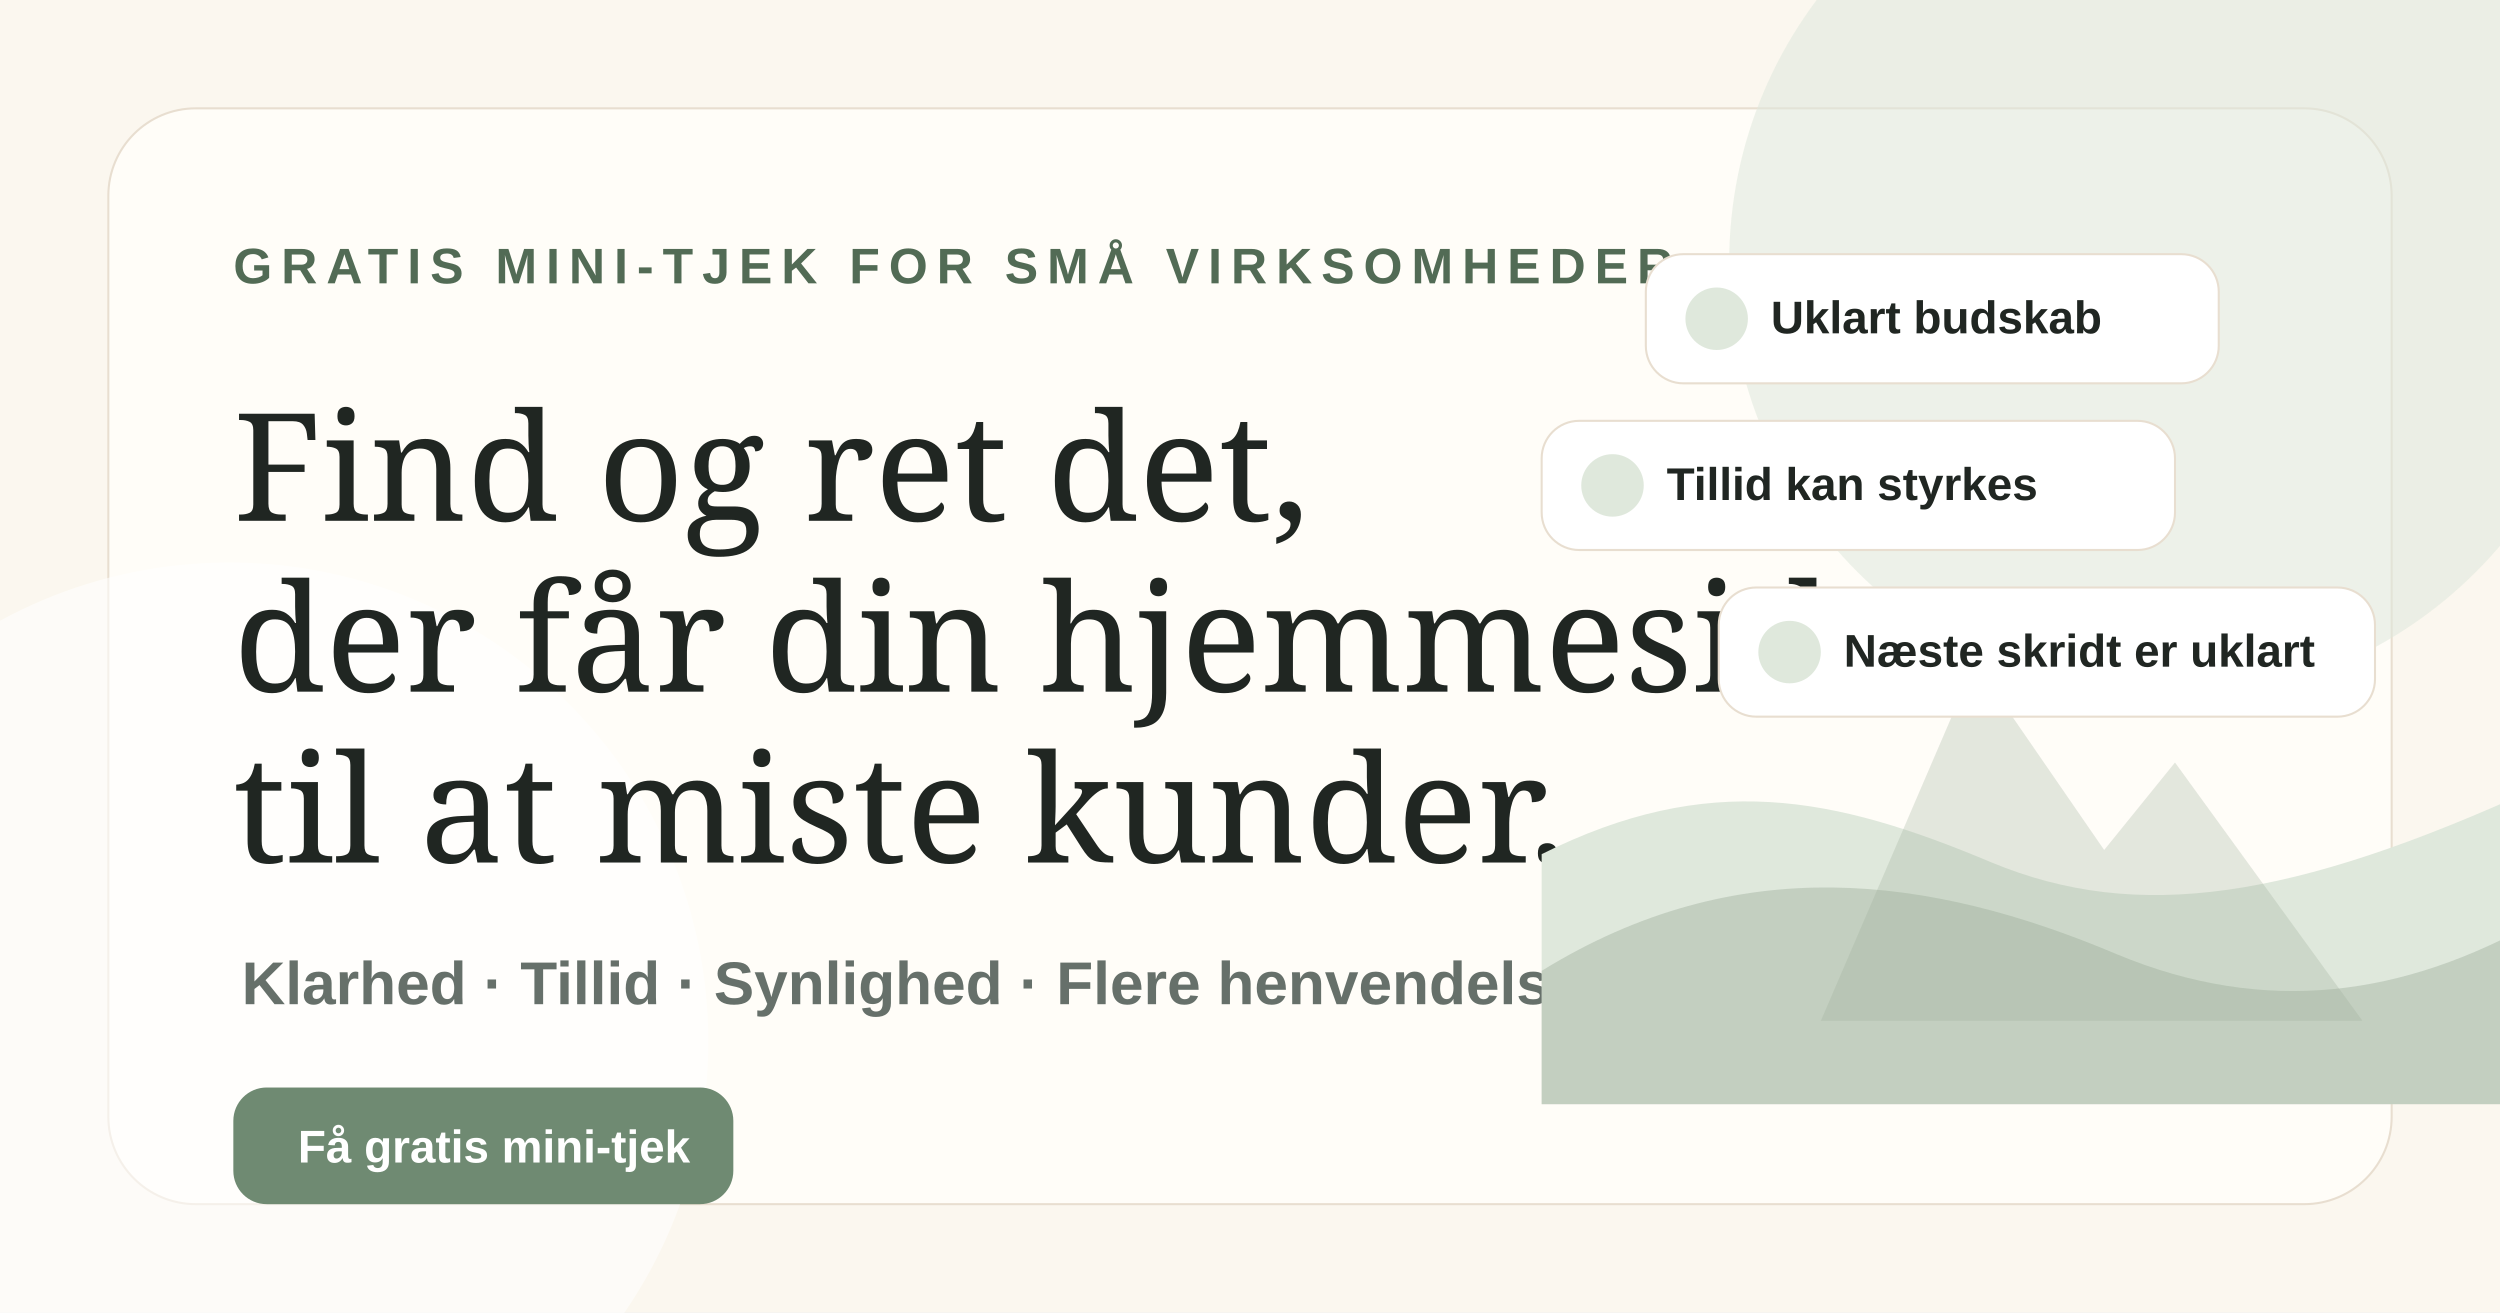
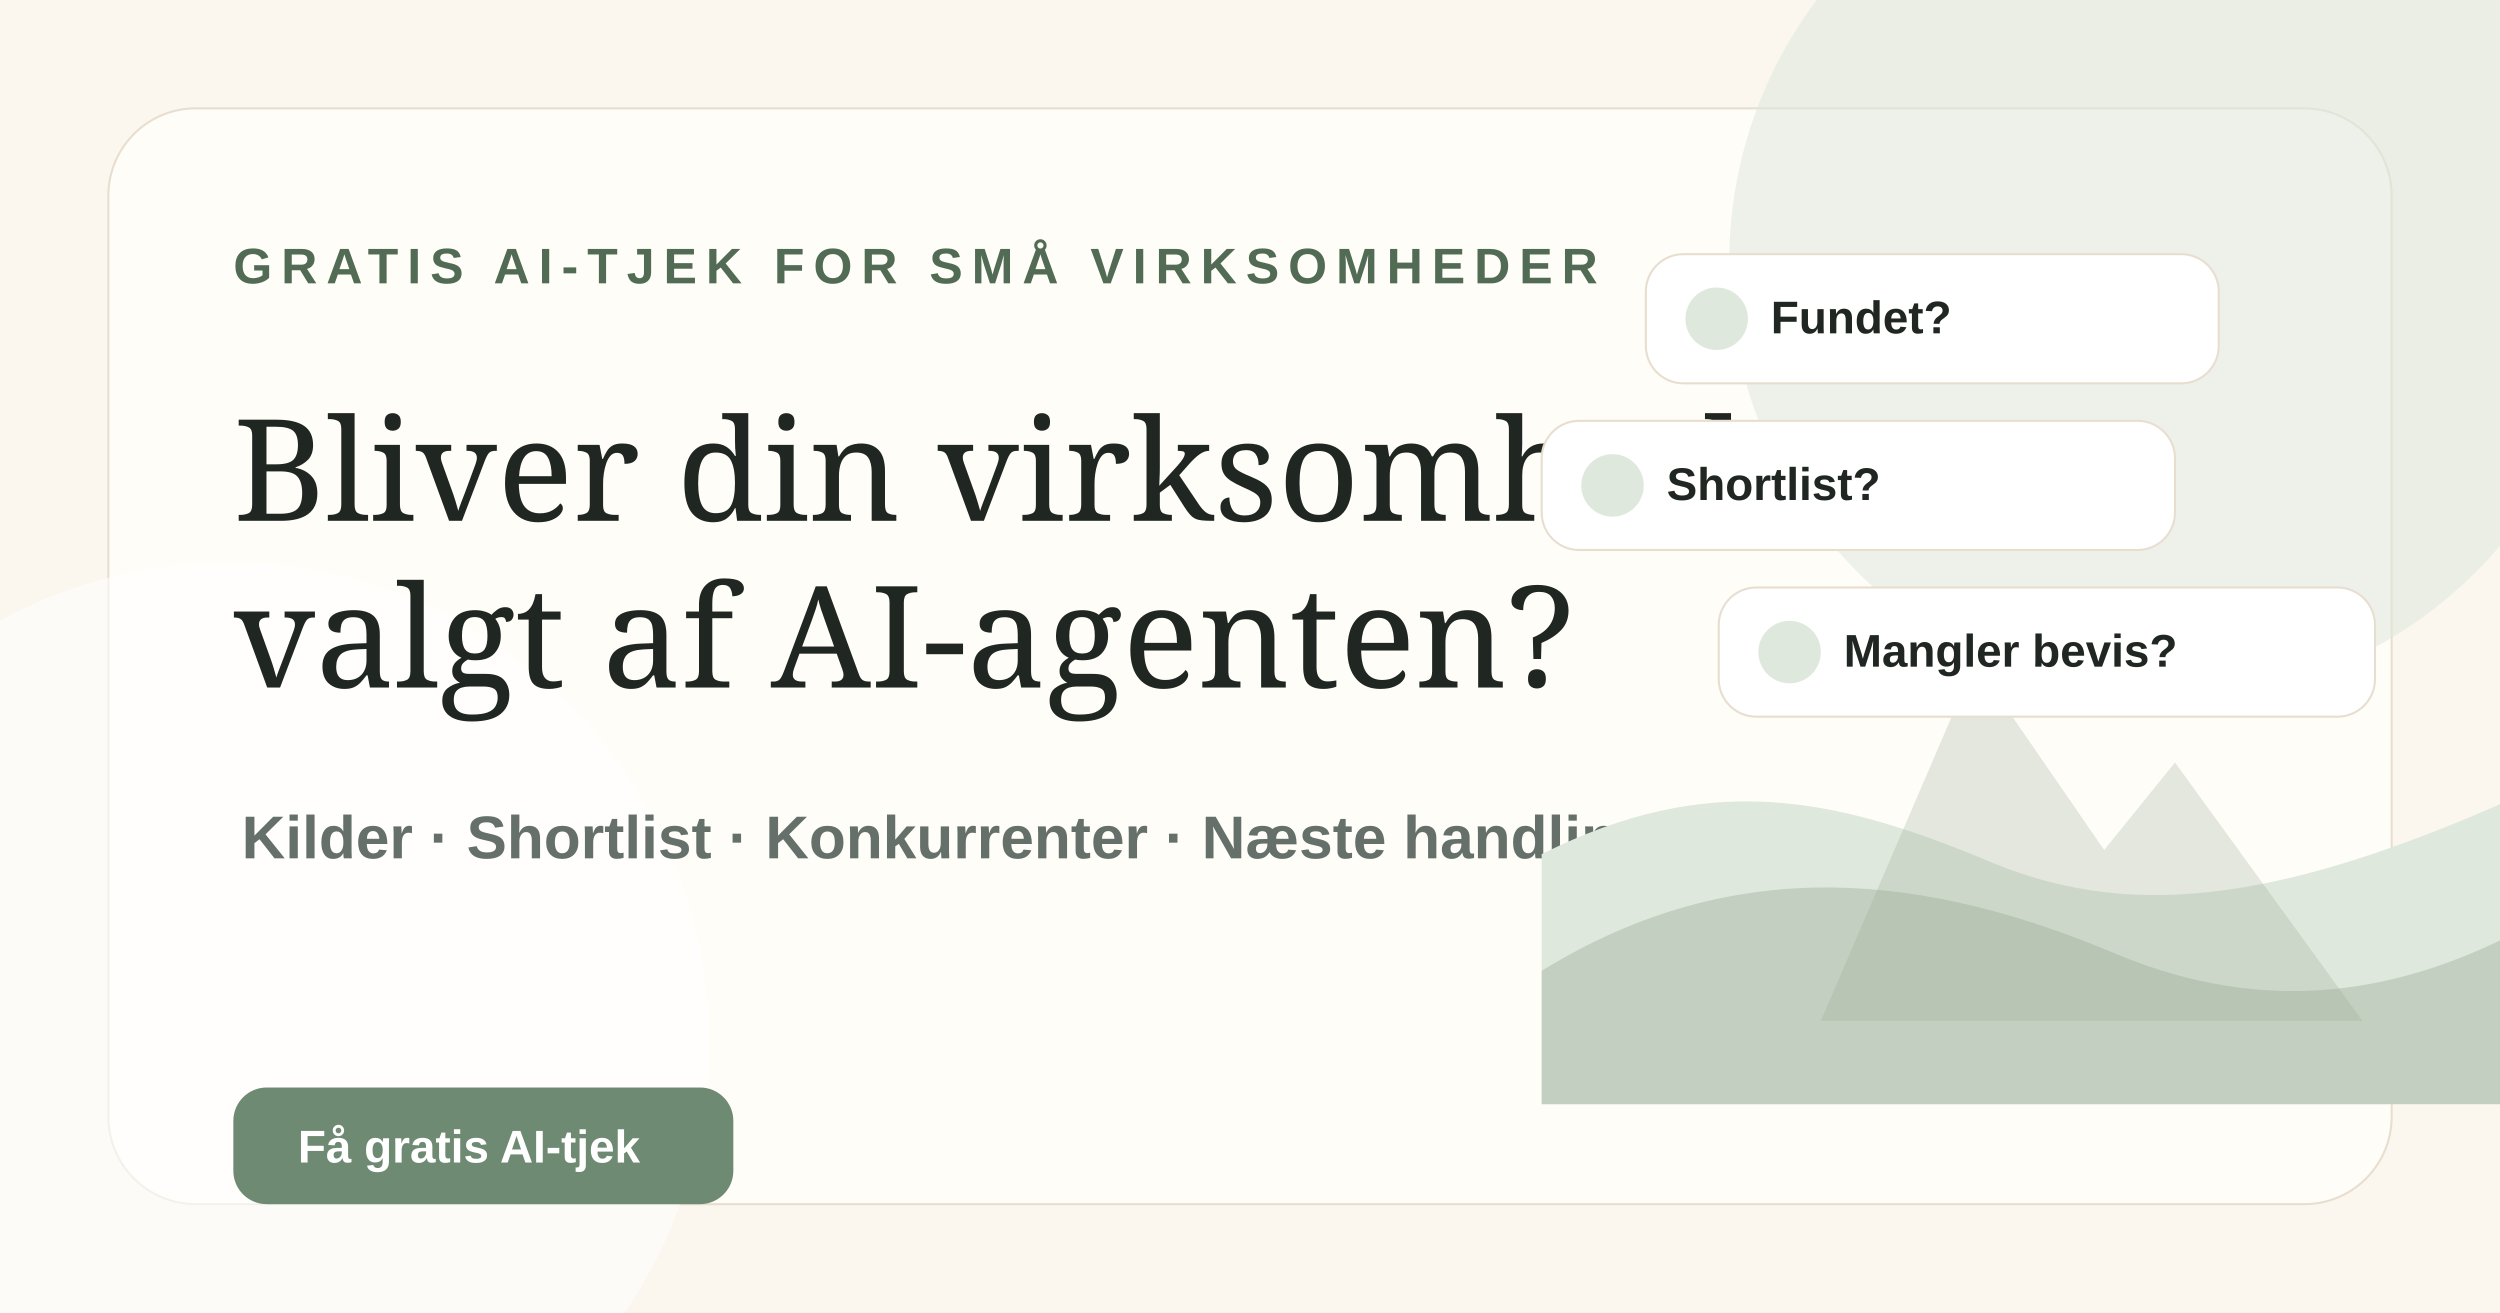
<svg xmlns="http://www.w3.org/2000/svg" width="1200" height="630" viewBox="0 0 1200 630" fill="none" role="img" aria-labelledby="title desc">
  <rect width="1200" height="630" fill="#FBF7EF" />
  <rect x="52" y="52" width="1096" height="526" rx="42" fill="#FFFDF8" stroke="#E8DED0" />
  <circle cx="1040" cy="126" r="210" fill="#DFE8DC" opacity="0.55" />
  <circle cx="110" cy="500" r="230" fill="#FFFFFF" opacity="0.55" />
-   <text x="112" y="136" fill="#526B55" font-family="Arial, sans-serif" font-size="24" font-weight="800" letter-spacing="0.18em">GRATIS MINI-TJEK FOR SMÅ VIRKSOMHEDER</text>
-   <text x="112" y="250" fill="#202622" font-family="Georgia, serif" font-size="72" font-weight="500">Find og ret det,</text>
-   <text x="112" y="332" fill="#202622" font-family="Georgia, serif" font-size="72" font-weight="500">der får din hjemmeside</text>
-   <text x="112" y="414" fill="#202622" font-family="Georgia, serif" font-size="72" font-weight="500">til at miste kunder.</text>
-   <text x="116" y="482" fill="#66706A" font-family="Arial, sans-serif" font-size="29" font-weight="600">Klarhed · Tillid · Synlighed · Flere henvendelser</text>
+   <text x="112" y="136" fill="#526B55" font-family="Arial, sans-serif" font-size="24" font-weight="800" letter-spacing="0.18em">GRATIS AI-TJEK FOR SMÅ VIRKSOMHEDER</text>
+   <text x="112" y="250" fill="#202622" font-family="Georgia, serif" font-size="68" font-weight="500">Bliver din virksomhed</text>
+   <text x="112" y="330" fill="#202622" font-family="Georgia, serif" font-size="68" font-weight="500">valgt af AI-agenten?</text>
+   <text x="116" y="412" fill="#66706A" font-family="Arial, sans-serif" font-size="29" font-weight="600">Kilder · Shortlist · Konkurrenter · Næste handling</text>
  <g transform="translate(780 300)">
    <path d="M-40 110C40 70 100 82 176 114C246 143 320 132 438 78V230H-40Z" fill="#DFE8DC" />
    <path d="M-40 166C54 108 146 120 236 158C308 188 374 178 438 142V230H-40Z" fill="#8FA08D" opacity="0.35" />
    <path d="M168 18L230 108L264 66L354 190H94L168 18Z" fill="#9CAC98" opacity="0.28" />
  </g>
  <g transform="translate(790 122)">
    <rect width="275" height="62" rx="18" fill="#FFFFFF" stroke="#E8DED0" />
    <circle cx="34" cy="31" r="15" fill="#DFE8DC" />
-     <text x="60" y="38" fill="#202622" font-family="Arial, sans-serif" font-size="22" font-weight="700">Uklart budskab</text>
+     <text x="60" y="38" fill="#202622" font-family="Arial, sans-serif" font-size="22" font-weight="700">Fundet?</text>
  </g>
  <g transform="translate(740 202)">
    <rect width="304" height="62" rx="18" fill="#FFFFFF" stroke="#E8DED0" />
    <circle cx="34" cy="31" r="15" fill="#DFE8DC" />
-     <text x="60" y="38" fill="#202622" font-family="Arial, sans-serif" font-size="22" font-weight="700">Tillid kan styrkes</text>
+     <text x="60" y="38" fill="#202622" font-family="Arial, sans-serif" font-size="22" font-weight="700">Shortlist?</text>
  </g>
  <g transform="translate(825 282)">
    <rect width="315" height="62" rx="18" fill="#FFFFFF" stroke="#E8DED0" />
    <circle cx="34" cy="31" r="15" fill="#DFE8DC" />
-     <text x="60" y="38" fill="#202622" font-family="Arial, sans-serif" font-size="22" font-weight="700">Næste skridt er uklart</text>
+     <text x="60" y="38" fill="#202622" font-family="Arial, sans-serif" font-size="22" font-weight="700">Mangler bevis?</text>
  </g>
  <g transform="translate(112 522)">
    <rect width="240" height="56" rx="16" fill="#6F8A72" />
-     <text x="31" y="36" fill="#FFFFFF" font-family="Arial, sans-serif" font-size="22" font-weight="800">Få gratis mini-tjek</text>
+     <text x="31" y="36" fill="#FFFFFF" font-family="Arial, sans-serif" font-size="22" font-weight="800">Få gratis AI-tjek</text>
  </g>
</svg>
